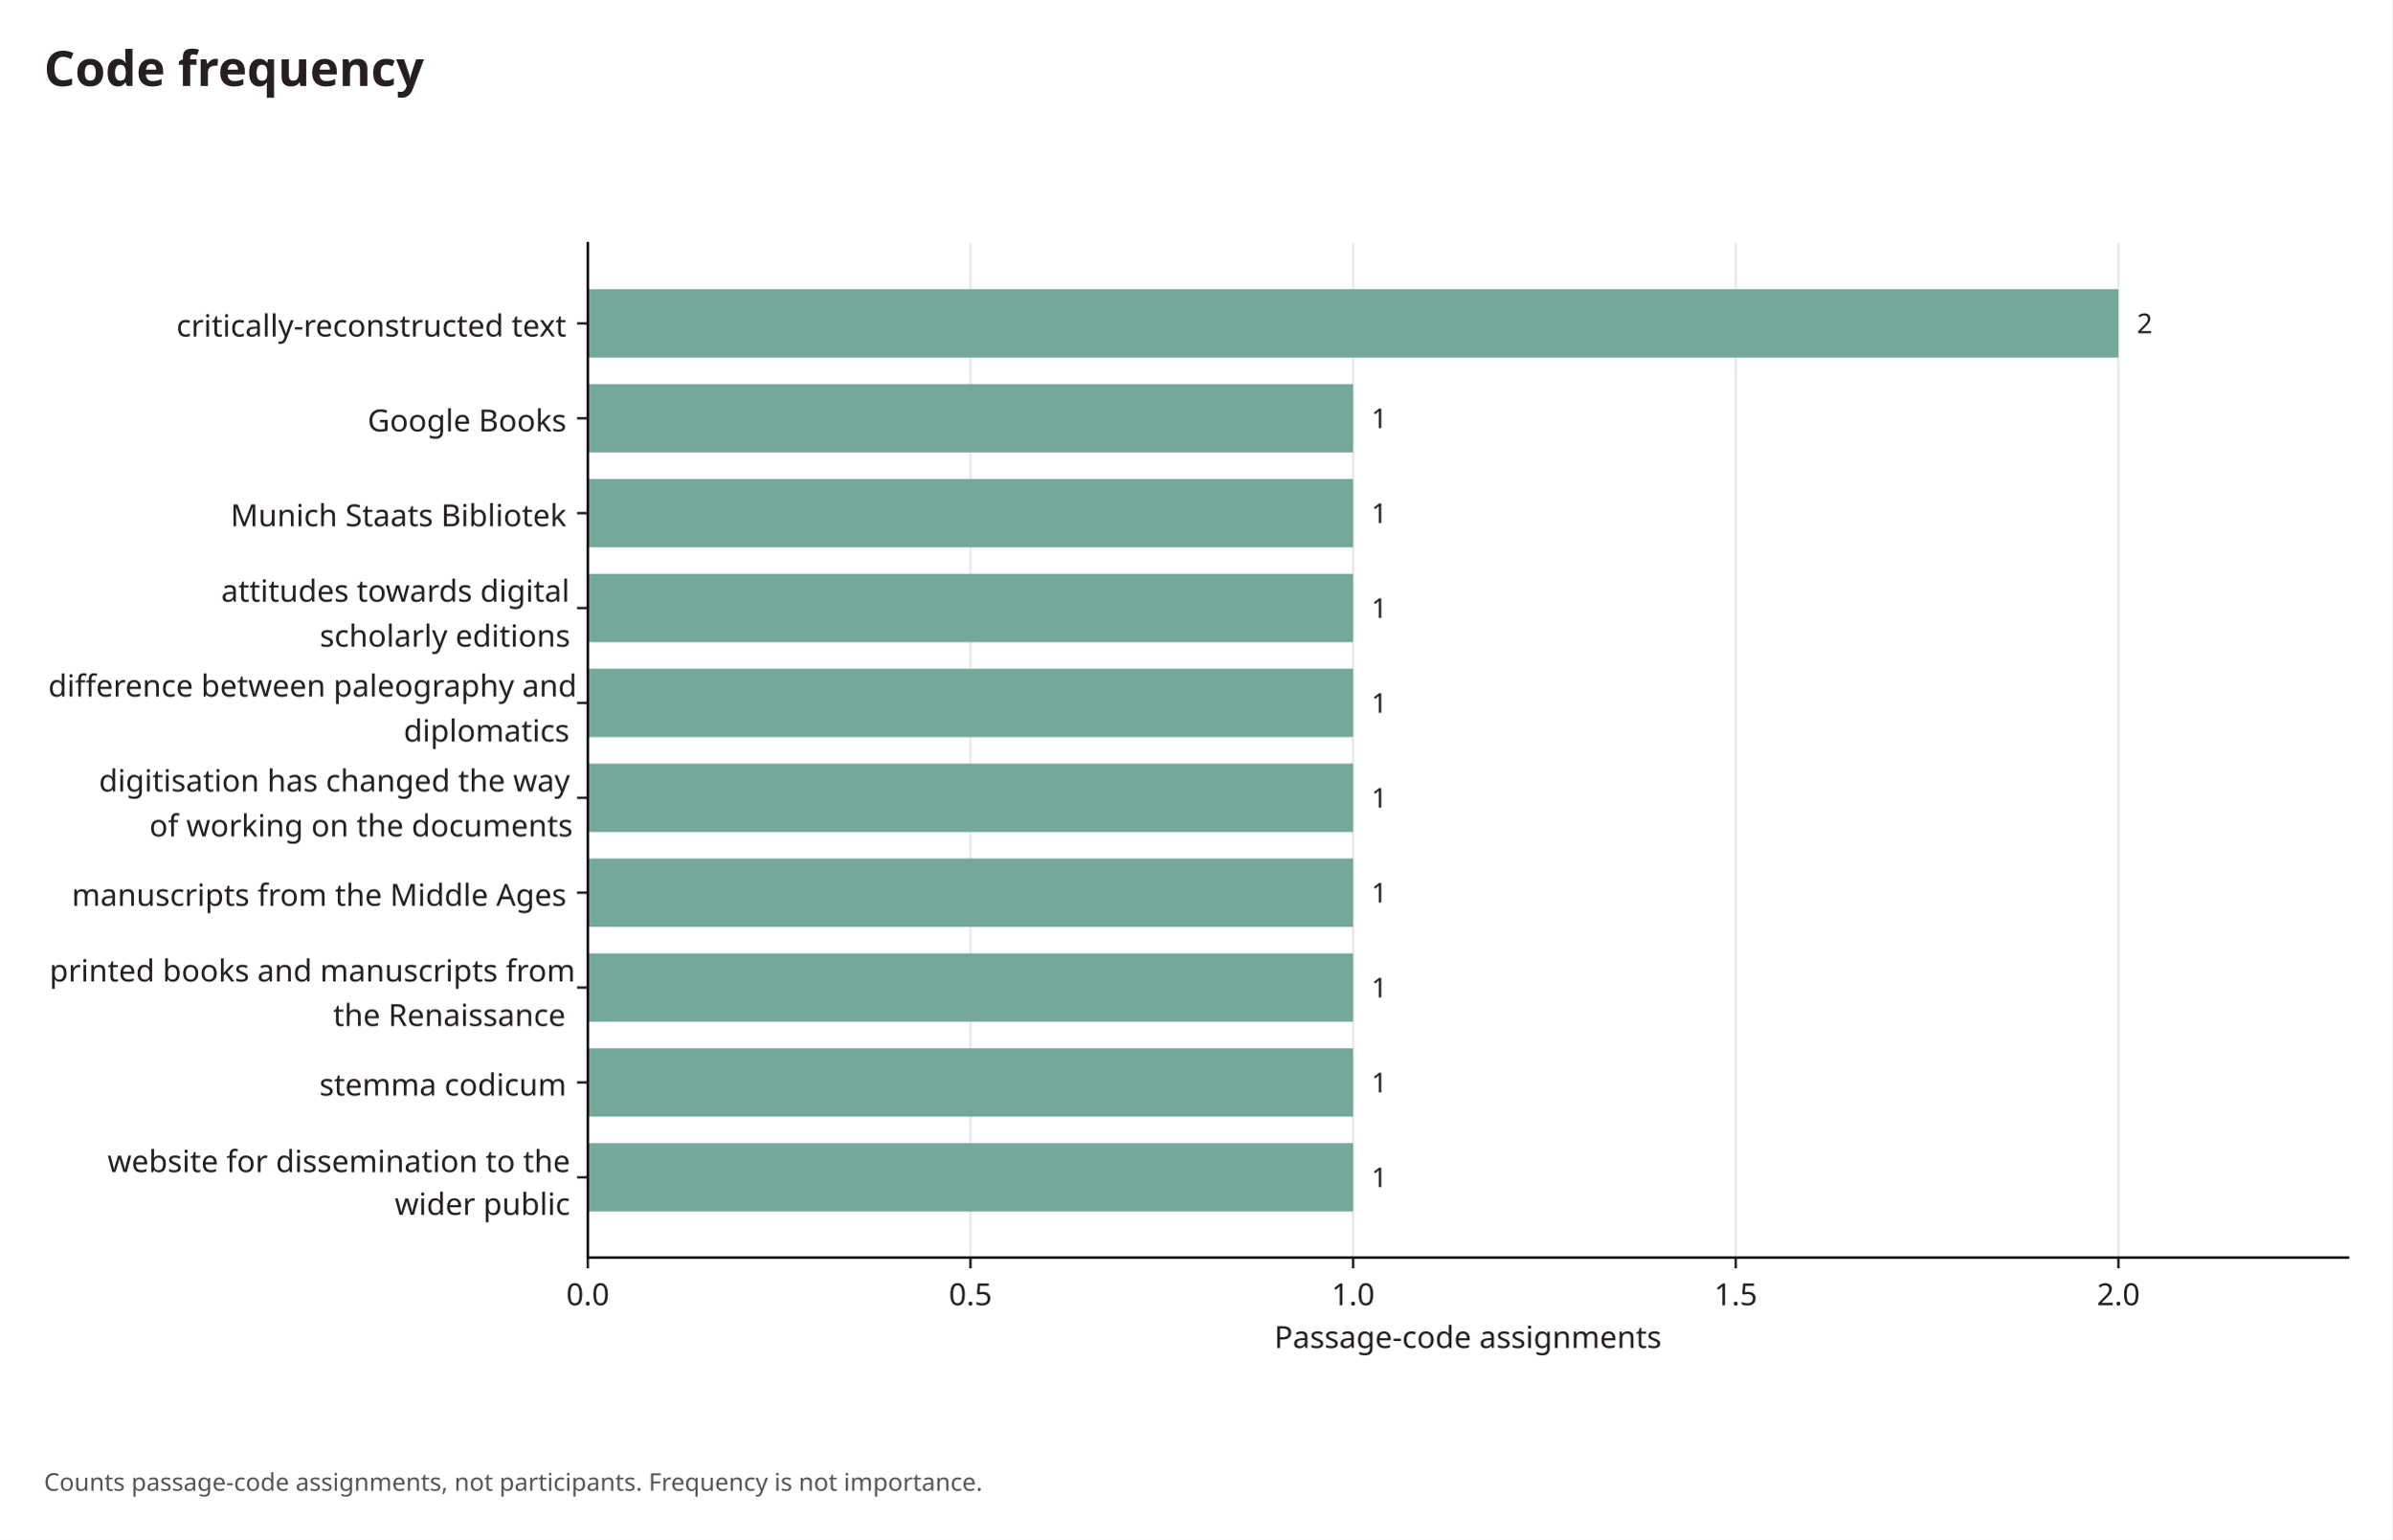
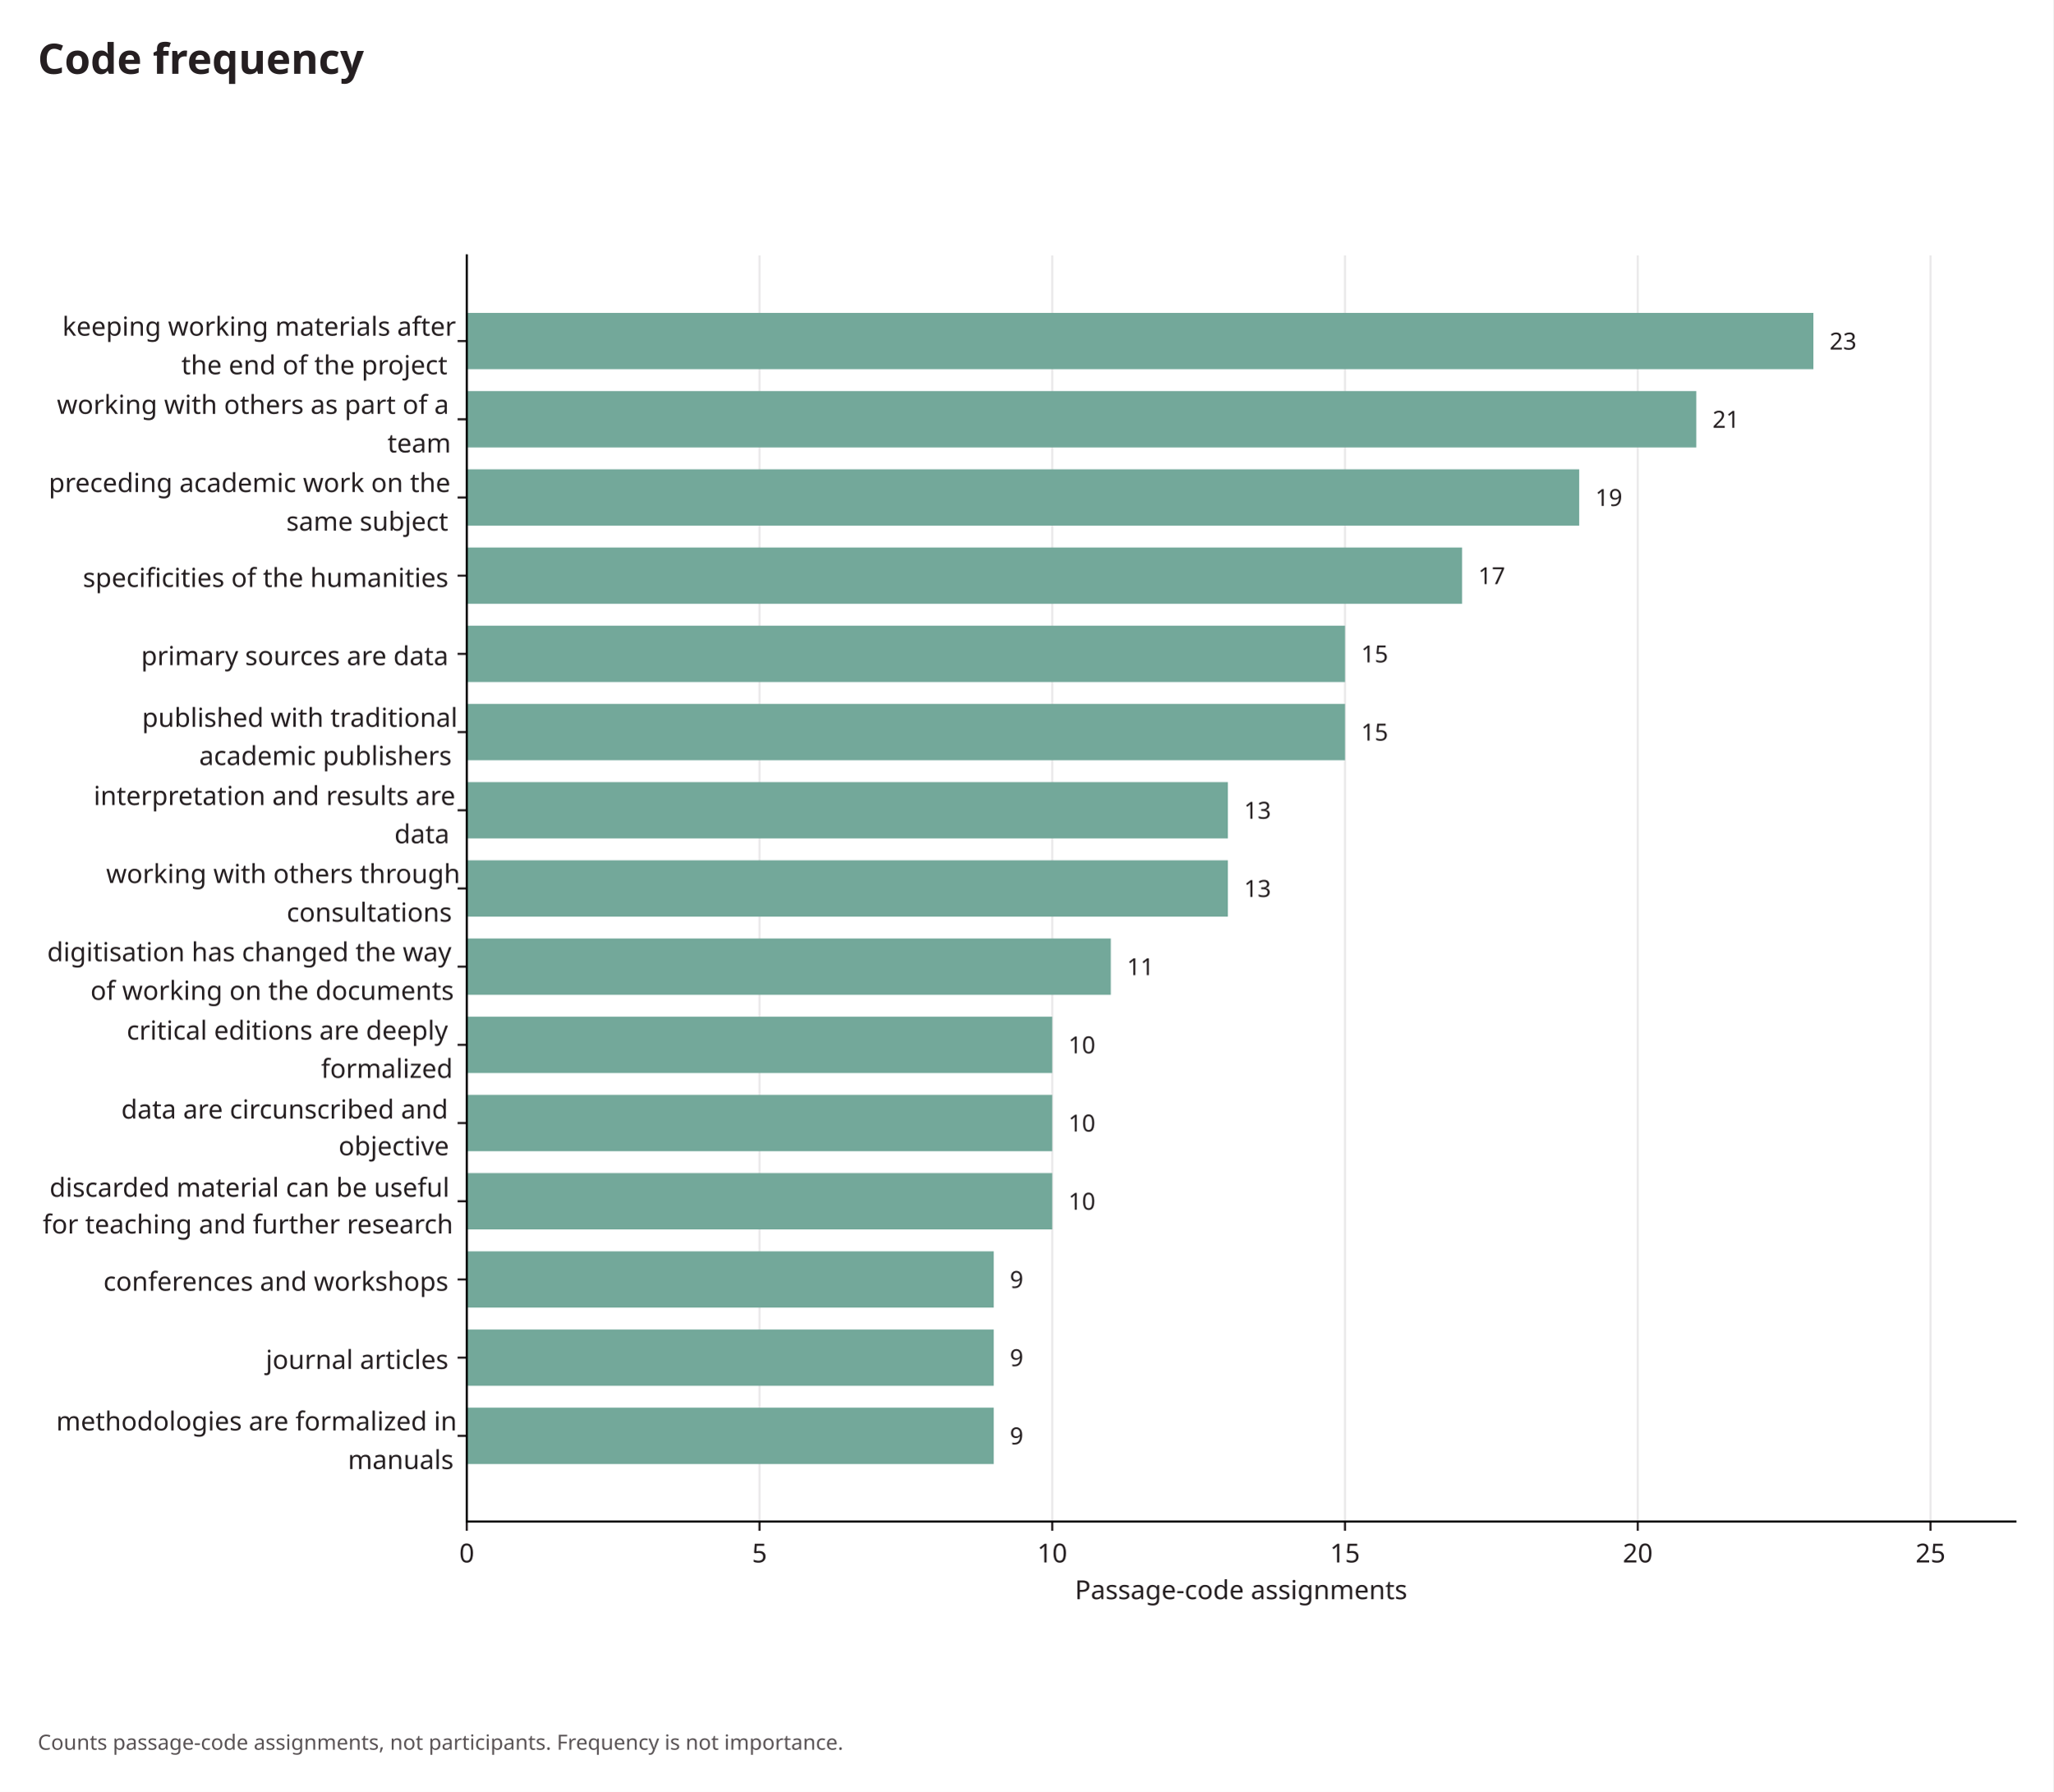
- <svg xmlns="http://www.w3.org/2000/svg" xmlns:xlink="http://www.w3.org/1999/xlink" width="783pt" height="504.238pt" viewBox="0 0 783 504.238" version="1.1">
+ <svg xmlns="http://www.w3.org/2000/svg" xmlns:xlink="http://www.w3.org/1999/xlink" width="783pt" height="683.388pt" viewBox="0 0 783 683.388" version="1.1">
  <defs>
    <style type="text/css">*{stroke-linejoin: round; stroke-linecap: butt}</style>
  </defs>
  <g id="figure_1">
    <g id="patch_1">
-       <path d="M 0 504.238  L 783 504.238  L 783 0  L 0 0  z " style="fill: #ffffff" />
+       <path d="M 0 683.388  L 783 683.388  L 783 0  L 0 0  z " style="fill: #ffffff" />
    </g>
    <g id="axes_1">
      <g id="patch_2">
-         <path d="M 192.4 411.794  L 768.6 411.794  L 768.6 79.596  L 192.4 79.596  z " style="fill: #ffffff" />
+         <path d="M 178 580.274  L 768.6 580.274  L 768.6 97.38  L 178 97.38  z " style="fill: #ffffff" />
      </g>
      <g id="matplotlib.axis_1">
        <g id="xtick_1">
          <g id="line2d_1">
-             <path d="M 192.4 411.794  L 192.4 79.596  " clip-path="url(#pdab60624d7)" style="fill: none; stroke: #eae9ea; stroke-width: 0.8; stroke-linecap: square" />
+             <path d="M 178 580.274  L 178 97.38  " clip-path="url(#p683e460eb7)" style="fill: none; stroke: #eae9ea; stroke-width: 0.8; stroke-linecap: square" />
          </g>
          <g id="line2d_2">
            <defs>
              <path id="m6c3acc10ae" d="M 0 0  L 0 3.5  " style="stroke: #251f21; stroke-width: 0.8" />
            </defs>
            <g>
-               <use xlink:href="#m6c3acc10ae" x="192.4" y="411.794" style="fill: #251f21; stroke: #251f21; stroke-width: 0.8" />
+               <use xlink:href="#m6c3acc10ae" x="178" y="580.274" style="fill: #251f21; stroke: #251f21; stroke-width: 0.8" />
            </g>
          </g>
          <g id="text_1">
-             <text style="font-size: 10px; font-family: 'PingFang SC'; text-anchor: middle; fill: #251f21" x="192.4" y="427.394" transform="rotate(-0 192.4 427.3938)">0.0</text>
+             <text style="font-size: 10px; font-family: 'PingFang SC'; text-anchor: middle; fill: #251f21" x="178" y="595.874" transform="rotate(-0 178 595.8737)">0</text>
          </g>
        </g>
        <g id="xtick_2">
          <g id="line2d_3">
-             <path d="M 317.661 411.794  L 317.661 79.596  " clip-path="url(#pdab60624d7)" style="fill: none; stroke: #eae9ea; stroke-width: 0.8; stroke-linecap: square" />
+             <path d="M 289.645 580.274  L 289.645 97.38  " clip-path="url(#p683e460eb7)" style="fill: none; stroke: #eae9ea; stroke-width: 0.8; stroke-linecap: square" />
          </g>
          <g id="line2d_4">
            <g>
-               <use xlink:href="#m6c3acc10ae" x="317.661" y="411.794" style="fill: #251f21; stroke: #251f21; stroke-width: 0.8" />
+               <use xlink:href="#m6c3acc10ae" x="289.645" y="580.274" style="fill: #251f21; stroke: #251f21; stroke-width: 0.8" />
            </g>
          </g>
          <g id="text_2">
-             <text style="font-size: 10px; font-family: 'PingFang SC'; text-anchor: middle; fill: #251f21" x="317.661" y="427.394" transform="rotate(-0 317.6609 427.3938)">0.5</text>
+             <text style="font-size: 10px; font-family: 'PingFang SC'; text-anchor: middle; fill: #251f21" x="289.645" y="595.874" transform="rotate(-0 289.6446 595.8737)">5</text>
          </g>
        </g>
        <g id="xtick_3">
          <g id="line2d_5">
-             <path d="M 442.922 411.794  L 442.922 79.596  " clip-path="url(#pdab60624d7)" style="fill: none; stroke: #eae9ea; stroke-width: 0.8; stroke-linecap: square" />
+             <path d="M 401.289 580.274  L 401.289 97.38  " clip-path="url(#p683e460eb7)" style="fill: none; stroke: #eae9ea; stroke-width: 0.8; stroke-linecap: square" />
          </g>
          <g id="line2d_6">
            <g>
-               <use xlink:href="#m6c3acc10ae" x="442.922" y="411.794" style="fill: #251f21; stroke: #251f21; stroke-width: 0.8" />
+               <use xlink:href="#m6c3acc10ae" x="401.289" y="580.274" style="fill: #251f21; stroke: #251f21; stroke-width: 0.8" />
            </g>
          </g>
          <g id="text_3">
-             <text style="font-size: 10px; font-family: 'PingFang SC'; text-anchor: middle; fill: #251f21" x="442.922" y="427.394" transform="rotate(-0 442.9217 427.3938)">1.0</text>
+             <text style="font-size: 10px; font-family: 'PingFang SC'; text-anchor: middle; fill: #251f21" x="401.289" y="595.874" transform="rotate(-0 401.2892 595.8737)">10</text>
          </g>
        </g>
        <g id="xtick_4">
          <g id="line2d_7">
-             <path d="M 568.183 411.794  L 568.183 79.596  " clip-path="url(#pdab60624d7)" style="fill: none; stroke: #eae9ea; stroke-width: 0.8; stroke-linecap: square" />
+             <path d="M 512.934 580.274  L 512.934 97.38  " clip-path="url(#p683e460eb7)" style="fill: none; stroke: #eae9ea; stroke-width: 0.8; stroke-linecap: square" />
          </g>
          <g id="line2d_8">
            <g>
-               <use xlink:href="#m6c3acc10ae" x="568.183" y="411.794" style="fill: #251f21; stroke: #251f21; stroke-width: 0.8" />
+               <use xlink:href="#m6c3acc10ae" x="512.934" y="580.274" style="fill: #251f21; stroke: #251f21; stroke-width: 0.8" />
            </g>
          </g>
          <g id="text_4">
-             <text style="font-size: 10px; font-family: 'PingFang SC'; text-anchor: middle; fill: #251f21" x="568.183" y="427.394" transform="rotate(-0 568.1826 427.3938)">1.5</text>
+             <text style="font-size: 10px; font-family: 'PingFang SC'; text-anchor: middle; fill: #251f21" x="512.934" y="595.874" transform="rotate(-0 512.9338 595.8737)">15</text>
          </g>
        </g>
        <g id="xtick_5">
          <g id="line2d_9">
-             <path d="M 693.443 411.794  L 693.443 79.596  " clip-path="url(#pdab60624d7)" style="fill: none; stroke: #eae9ea; stroke-width: 0.8; stroke-linecap: square" />
+             <path d="M 624.578 580.274  L 624.578 97.38  " clip-path="url(#p683e460eb7)" style="fill: none; stroke: #eae9ea; stroke-width: 0.8; stroke-linecap: square" />
          </g>
          <g id="line2d_10">
            <g>
-               <use xlink:href="#m6c3acc10ae" x="693.443" y="411.794" style="fill: #251f21; stroke: #251f21; stroke-width: 0.8" />
+               <use xlink:href="#m6c3acc10ae" x="624.578" y="580.274" style="fill: #251f21; stroke: #251f21; stroke-width: 0.8" />
            </g>
          </g>
          <g id="text_5">
-             <text style="font-size: 10px; font-family: 'PingFang SC'; text-anchor: middle; fill: #251f21" x="693.443" y="427.394" transform="rotate(-0 693.4435 427.3938)">2.0</text>
-           </g>
-         </g>
-         <g id="text_6">
-           <text style="font-size: 10px; font-family: 'PingFang SC'; text-anchor: middle; fill: #251f21" x="480.5" y="441.394" transform="rotate(-0 480.5 441.3938)">Passage-code assignments</text>
+             <text style="font-size: 10px; font-family: 'PingFang SC'; text-anchor: middle; fill: #251f21" x="624.578" y="595.874" transform="rotate(-0 624.5784 595.8737)">20</text>
+           </g>
+         </g>
+         <g id="xtick_6">
+           <g id="line2d_11">
+             <path d="M 736.223 580.274  L 736.223 97.38  " clip-path="url(#p683e460eb7)" style="fill: none; stroke: #eae9ea; stroke-width: 0.8; stroke-linecap: square" />
+           </g>
+           <g id="line2d_12">
+             <g>
+               <use xlink:href="#m6c3acc10ae" x="736.223" y="580.274" style="fill: #251f21; stroke: #251f21; stroke-width: 0.8" />
+             </g>
+           </g>
+           <g id="text_6">
+             <text style="font-size: 10px; font-family: 'PingFang SC'; text-anchor: middle; fill: #251f21" x="736.223" y="595.874" transform="rotate(-0 736.2231 595.8737)">25</text>
+           </g>
+         </g>
+         <g id="text_7">
+           <text style="font-size: 10px; font-family: 'PingFang SC'; text-anchor: middle; fill: #251f21" x="473.3" y="609.874" transform="rotate(-0 473.3 609.8737)">Passage-code assignments</text>
        </g>
      </g>
      <g id="matplotlib.axis_2">
        <g id="ytick_1">
-           <g id="line2d_11">
+           <g id="line2d_13">
            <defs>
              <path id="mcf27317821" d="M 0 0  L -3.5 0  " style="stroke: #251f21; stroke-width: 0.8" />
            </defs>
            <g>
-               <use xlink:href="#mcf27317821" x="192.4" y="385.509" style="fill: #251f21; stroke: #251f21; stroke-width: 0.8" />
-             </g>
-           </g>
-           <g id="text_7">
-             <text style="font-size: 10px; font-family: 'PingFang SC'; fill: #251f21" transform="translate(35.18594 383.8087)">website for dissemination to the</text>
-             <text style="font-size: 10px; font-family: 'PingFang SC'; fill: #251f21" transform="translate(129.2031 397.8087)">wider public</text>
+               <use xlink:href="#mcf27317821" x="178" y="547.588" style="fill: #251f21; stroke: #251f21; stroke-width: 0.8" />
+             </g>
+           </g>
+           <g id="text_8">
+             <text style="font-size: 10px; font-family: 'PingFang SC'; fill: #251f21" transform="translate(21.43594 545.5276)">methodologies are formalized in</text>
+             <text style="font-size: 10px; font-family: 'PingFang SC'; fill: #251f21" transform="translate(132.6781 560.2479)">manuals</text>
          </g>
        </g>
        <g id="ytick_2">
-           <g id="line2d_12">
-             <g>
-               <use xlink:href="#mcf27317821" x="192.4" y="354.439" style="fill: #251f21; stroke: #251f21; stroke-width: 0.8" />
-             </g>
-           </g>
-           <g id="text_8">
-             <text style="font-size: 10px; font-family: 'PingFang SC'; text-anchor: end; fill: #251f21" x="185.4" y="358.739" transform="rotate(-0 185.4 358.739)">stemma codicum</text>
+           <g id="line2d_14">
+             <g>
+               <use xlink:href="#mcf27317821" x="178" y="517.765" style="fill: #251f21; stroke: #251f21; stroke-width: 0.8" />
+             </g>
+           </g>
+           <g id="text_9">
+             <text style="font-size: 10px; font-family: 'PingFang SC'; text-anchor: end; fill: #251f21" x="171" y="522.065" transform="rotate(-0 171 522.0648)">journal articles</text>
          </g>
        </g>
        <g id="ytick_3">
-           <g id="line2d_13">
-             <g>
-               <use xlink:href="#mcf27317821" x="192.4" y="323.369" style="fill: #251f21; stroke: #251f21; stroke-width: 0.8" />
-             </g>
-           </g>
-           <g id="text_9">
-             <text style="font-size: 10px; font-family: 'PingFang SC'; fill: #251f21" transform="translate(16.19375 321.3794)">printed books and manuscripts from</text>
-             <text style="font-size: 10px; font-family: 'PingFang SC'; fill: #251f21" transform="translate(109.0594 335.9591)">the Renaissance</text>
+           <g id="line2d_15">
+             <g>
+               <use xlink:href="#mcf27317821" x="178" y="487.942" style="fill: #251f21; stroke: #251f21; stroke-width: 0.8" />
+             </g>
+           </g>
+           <g id="text_10">
+             <text style="font-size: 10px; font-family: 'PingFang SC'; text-anchor: end; fill: #251f21" x="171" y="492.242" transform="rotate(-0 171 492.2418)">conferences and workshops</text>
          </g>
        </g>
        <g id="ytick_4">
-           <g id="line2d_14">
-             <g>
-               <use xlink:href="#mcf27317821" x="192.4" y="292.299" style="fill: #251f21; stroke: #251f21; stroke-width: 0.8" />
-             </g>
-           </g>
-           <g id="text_10">
-             <text style="font-size: 10px; font-family: 'PingFang SC'; text-anchor: end; fill: #251f21" x="185.4" y="296.599" transform="rotate(-0 185.4 296.5995)">manuscripts from the Middle Ages</text>
+           <g id="line2d_16">
+             <g>
+               <use xlink:href="#mcf27317821" x="178" y="458.119" style="fill: #251f21; stroke: #251f21; stroke-width: 0.8" />
+             </g>
+           </g>
+           <g id="text_11">
+             <text style="font-size: 10px; font-family: 'PingFang SC'; fill: #251f21" transform="translate(18.90156 456.4188)">discarded material can be useful</text>
+             <text style="font-size: 10px; font-family: 'PingFang SC'; fill: #251f21" transform="translate(16.2625 470.4188)">for teaching and further research</text>
          </g>
        </g>
        <g id="ytick_5">
-           <g id="line2d_15">
-             <g>
-               <use xlink:href="#mcf27317821" x="192.4" y="261.23" style="fill: #251f21; stroke: #251f21; stroke-width: 0.8" />
-             </g>
-           </g>
-           <g id="text_11">
-             <text style="font-size: 10px; font-family: 'PingFang SC'; fill: #251f21" transform="translate(32.39531 259.1696)">digitisation has changed the way</text>
-             <text style="font-size: 10px; font-family: 'PingFang SC'; fill: #251f21" transform="translate(48.89375 273.8899)">of working on the documents</text>
+           <g id="line2d_17">
+             <g>
+               <use xlink:href="#mcf27317821" x="178" y="428.296" style="fill: #251f21; stroke: #251f21; stroke-width: 0.8" />
+             </g>
+           </g>
+           <g id="text_12">
+             <text style="font-size: 10px; font-family: 'PingFang SC'; fill: #251f21" transform="translate(46.25 426.5958)">data are circunscribed and</text>
+             <text style="font-size: 10px; font-family: 'PingFang SC'; fill: #251f21" transform="translate(129.1109 440.5958)">objective</text>
          </g>
        </g>
        <g id="ytick_6">
-           <g id="line2d_16">
-             <g>
-               <use xlink:href="#mcf27317821" x="192.4" y="230.16" style="fill: #251f21; stroke: #251f21; stroke-width: 0.8" />
-             </g>
-           </g>
-           <g id="text_12">
-             <text style="font-size: 10px; font-family: 'PingFang SC'; fill: #251f21" transform="translate(15.79375 228.0998)">difference between paleography and</text>
-             <text style="font-size: 10px; font-family: 'PingFang SC'; fill: #251f21" transform="translate(132.1422 242.8202)">diplomatics</text>
+           <g id="line2d_18">
+             <g>
+               <use xlink:href="#mcf27317821" x="178" y="398.473" style="fill: #251f21; stroke: #251f21; stroke-width: 0.8" />
+             </g>
+           </g>
+           <g id="text_13">
+             <text style="font-size: 10px; font-family: 'PingFang SC'; fill: #251f21" transform="translate(48.31406 396.483)">critical editions are deeply</text>
+             <text style="font-size: 10px; font-family: 'PingFang SC'; fill: #251f21" transform="translate(122.4313 411.0627)">formalized</text>
          </g>
        </g>
        <g id="ytick_7">
-           <g id="line2d_17">
-             <g>
-               <use xlink:href="#mcf27317821" x="192.4" y="199.09" style="fill: #251f21; stroke: #251f21; stroke-width: 0.8" />
-             </g>
-           </g>
-           <g id="text_13">
-             <text style="font-size: 10px; font-family: 'PingFang SC'; fill: #251f21" transform="translate(72.39375 197.0301)">attitudes towards digital</text>
-             <text style="font-size: 10px; font-family: 'PingFang SC'; fill: #251f21" transform="translate(104.6531 211.7504)">scholarly editions</text>
+           <g id="line2d_19">
+             <g>
+               <use xlink:href="#mcf27317821" x="178" y="368.65" style="fill: #251f21; stroke: #251f21; stroke-width: 0.8" />
+             </g>
+           </g>
+           <g id="text_14">
+             <text style="font-size: 10px; font-family: 'PingFang SC'; fill: #251f21" transform="translate(17.99531 366.5897)">digitisation has changed the way</text>
+             <text style="font-size: 10px; font-family: 'PingFang SC'; fill: #251f21" transform="translate(34.49375 381.31)">of working on the documents</text>
          </g>
        </g>
        <g id="ytick_8">
-           <g id="line2d_18">
-             <g>
-               <use xlink:href="#mcf27317821" x="192.4" y="168.021" style="fill: #251f21; stroke: #251f21; stroke-width: 0.8" />
-             </g>
-           </g>
-           <g id="text_14">
-             <text style="font-size: 10px; font-family: 'PingFang SC'; text-anchor: end; fill: #251f21" x="185.4" y="172.321" transform="rotate(-0 185.4 172.3205)">Munich Staats Bibliotek</text>
+           <g id="line2d_20">
+             <g>
+               <use xlink:href="#mcf27317821" x="178" y="338.827" style="fill: #251f21; stroke: #251f21; stroke-width: 0.8" />
+             </g>
+           </g>
+           <g id="text_15">
+             <text style="font-size: 10px; font-family: 'PingFang SC'; fill: #251f21" transform="translate(40.47656 336.7667)">working with others through</text>
+             <text style="font-size: 10px; font-family: 'PingFang SC'; fill: #251f21" transform="translate(109.3297 351.487)">consultations</text>
          </g>
        </g>
        <g id="ytick_9">
-           <g id="line2d_19">
-             <g>
-               <use xlink:href="#mcf27317821" x="192.4" y="136.951" style="fill: #251f21; stroke: #251f21; stroke-width: 0.8" />
-             </g>
-           </g>
-           <g id="text_15">
-             <text style="font-size: 10px; font-family: 'PingFang SC'; text-anchor: end; fill: #251f21" x="185.4" y="141.251" transform="rotate(-0 185.4 141.2508)">Google Books</text>
+           <g id="line2d_21">
+             <g>
+               <use xlink:href="#mcf27317821" x="178" y="309.004" style="fill: #251f21; stroke: #251f21; stroke-width: 0.8" />
+             </g>
+           </g>
+           <g id="text_16">
+             <text style="font-size: 10px; font-family: 'PingFang SC'; fill: #251f21" transform="translate(35.72031 307.014)">interpretation and results are</text>
+             <text style="font-size: 10px; font-family: 'PingFang SC'; fill: #251f21" transform="translate(150.4094 321.5937)">data</text>
          </g>
        </g>
        <g id="ytick_10">
-           <g id="line2d_20">
-             <g>
-               <use xlink:href="#mcf27317821" x="192.4" y="105.881" style="fill: #251f21; stroke: #251f21; stroke-width: 0.8" />
-             </g>
-           </g>
-           <g id="text_16">
-             <text style="font-size: 10px; font-family: 'PingFang SC'; text-anchor: end; fill: #251f21" x="185.4" y="110.181" transform="rotate(-0 185.4 110.181)">critically-reconstructed text</text>
+           <g id="line2d_22">
+             <g>
+               <use xlink:href="#mcf27317821" x="178" y="279.181" style="fill: #251f21; stroke: #251f21; stroke-width: 0.8" />
+             </g>
+           </g>
+           <g id="text_17">
+             <text style="font-size: 10px; font-family: 'PingFang SC'; fill: #251f21" transform="translate(54.16562 277.1911)">published with traditional</text>
+             <text style="font-size: 10px; font-family: 'PingFang SC'; fill: #251f21" transform="translate(75.94219 291.7708)">academic publishers</text>
+           </g>
+         </g>
+         <g id="ytick_11">
+           <g id="line2d_23">
+             <g>
+               <use xlink:href="#mcf27317821" x="178" y="249.358" style="fill: #251f21; stroke: #251f21; stroke-width: 0.8" />
+             </g>
+           </g>
+           <g id="text_18">
+             <text style="font-size: 10px; font-family: 'PingFang SC'; text-anchor: end; fill: #251f21" x="171" y="253.658" transform="rotate(-0 171 253.6579)">primary sources are data</text>
+           </g>
+         </g>
+         <g id="ytick_12">
+           <g id="line2d_24">
+             <g>
+               <use xlink:href="#mcf27317821" x="178" y="219.535" style="fill: #251f21; stroke: #251f21; stroke-width: 0.8" />
+             </g>
+           </g>
+           <g id="text_19">
+             <text style="font-size: 10px; font-family: 'PingFang SC'; text-anchor: end; fill: #251f21" x="171" y="223.835" transform="rotate(-0 171 223.8349)">specificities of the humanities</text>
+           </g>
+         </g>
+         <g id="ytick_13">
+           <g id="line2d_25">
+             <g>
+               <use xlink:href="#mcf27317821" x="178" y="189.712" style="fill: #251f21; stroke: #251f21; stroke-width: 0.8" />
+             </g>
+           </g>
+           <g id="text_20">
+             <text style="font-size: 10px; font-family: 'PingFang SC'; fill: #251f21" transform="translate(18.58281 187.6518)">preceding academic work on the</text>
+             <text style="font-size: 10px; font-family: 'PingFang SC'; fill: #251f21" transform="translate(109.1797 202.3721)">same subject</text>
+           </g>
+         </g>
+         <g id="ytick_14">
+           <g id="line2d_26">
+             <g>
+               <use xlink:href="#mcf27317821" x="178" y="159.889" style="fill: #251f21; stroke: #251f21; stroke-width: 0.8" />
+             </g>
+           </g>
+           <g id="text_21">
+             <text style="font-size: 10px; font-family: 'PingFang SC'; fill: #251f21" transform="translate(21.70469 157.8288)">working with others as part of a</text>
+             <text style="font-size: 10px; font-family: 'PingFang SC'; fill: #251f21" transform="translate(147.7594 172.5491)">team</text>
+           </g>
+         </g>
+         <g id="ytick_15">
+           <g id="line2d_27">
+             <g>
+               <use xlink:href="#mcf27317821" x="178" y="130.066" style="fill: #251f21; stroke: #251f21; stroke-width: 0.8" />
+             </g>
+           </g>
+           <g id="text_22">
+             <text style="font-size: 10px; font-family: 'PingFang SC'; fill: #251f21" transform="translate(23.78125 128.0058)">keeping working materials after</text>
+             <text style="font-size: 10px; font-family: 'PingFang SC'; fill: #251f21" transform="translate(69.16406 142.7261)">the end of the project</text>
          </g>
        </g>
      </g>
      <g id="patch_3">
-         <path d="M 192.4 396.694  L 442.922 396.694  L 442.922 374.324  L 192.4 374.324  z " clip-path="url(#pdab60624d7)" style="fill: #73a89a" />
+         <path d="M 178 558.324  L 378.96 558.324  L 378.96 536.851  L 178 536.851  z " clip-path="url(#p683e460eb7)" style="fill: #73a89a" />
      </g>
      <g id="patch_4">
-         <path d="M 192.4 365.624  L 442.922 365.624  L 442.922 343.254  L 192.4 343.254  z " clip-path="url(#pdab60624d7)" style="fill: #73a89a" />
+         <path d="M 178 528.501  L 378.96 528.501  L 378.96 507.029  L 178 507.029  z " clip-path="url(#p683e460eb7)" style="fill: #73a89a" />
      </g>
      <g id="patch_5">
-         <path d="M 192.4 334.554  L 442.922 334.554  L 442.922 312.184  L 192.4 312.184  z " clip-path="url(#pdab60624d7)" style="fill: #73a89a" />
+         <path d="M 178 498.678  L 378.96 498.678  L 378.96 477.206  L 178 477.206  z " clip-path="url(#p683e460eb7)" style="fill: #73a89a" />
      </g>
      <g id="patch_6">
-         <path d="M 192.4 303.485  L 442.922 303.485  L 442.922 281.114  L 192.4 281.114  z " clip-path="url(#pdab60624d7)" style="fill: #73a89a" />
+         <path d="M 178 468.855  L 401.289 468.855  L 401.289 447.383  L 178 447.383  z " clip-path="url(#p683e460eb7)" style="fill: #73a89a" />
      </g>
      <g id="patch_7">
-         <path d="M 192.4 272.415  L 442.922 272.415  L 442.922 250.045  L 192.4 250.045  z " clip-path="url(#pdab60624d7)" style="fill: #73a89a" />
+         <path d="M 178 439.032  L 401.289 439.032  L 401.289 417.56  L 178 417.56  z " clip-path="url(#p683e460eb7)" style="fill: #73a89a" />
      </g>
      <g id="patch_8">
-         <path d="M 192.4 241.345  L 442.922 241.345  L 442.922 218.975  L 192.4 218.975  z " clip-path="url(#pdab60624d7)" style="fill: #73a89a" />
+         <path d="M 178 409.209  L 401.289 409.209  L 401.289 387.737  L 178 387.737  z " clip-path="url(#p683e460eb7)" style="fill: #73a89a" />
      </g>
      <g id="patch_9">
-         <path d="M 192.4 210.275  L 442.922 210.275  L 442.922 187.905  L 192.4 187.905  z " clip-path="url(#pdab60624d7)" style="fill: #73a89a" />
+         <path d="M 178 379.386  L 423.618 379.386  L 423.618 357.914  L 178 357.914  z " clip-path="url(#p683e460eb7)" style="fill: #73a89a" />
      </g>
      <g id="patch_10">
-         <path d="M 192.4 179.206  L 442.922 179.206  L 442.922 156.835  L 192.4 156.835  z " clip-path="url(#pdab60624d7)" style="fill: #73a89a" />
+         <path d="M 178 349.563  L 468.276 349.563  L 468.276 328.091  L 178 328.091  z " clip-path="url(#p683e460eb7)" style="fill: #73a89a" />
      </g>
      <g id="patch_11">
-         <path d="M 192.4 148.136  L 442.922 148.136  L 442.922 125.766  L 192.4 125.766  z " clip-path="url(#pdab60624d7)" style="fill: #73a89a" />
+         <path d="M 178 319.74  L 468.276 319.74  L 468.276 298.268  L 178 298.268  z " clip-path="url(#p683e460eb7)" style="fill: #73a89a" />
      </g>
      <g id="patch_12">
-         <path d="M 192.4 117.066  L 693.443 117.066  L 693.443 94.696  L 192.4 94.696  z " clip-path="url(#pdab60624d7)" style="fill: #73a89a" />
+         <path d="M 178 289.917  L 512.934 289.917  L 512.934 268.445  L 178 268.445  z " clip-path="url(#p683e460eb7)" style="fill: #73a89a" />
      </g>
      <g id="patch_13">
-         <path d="M 192.4 411.794  L 192.4 79.596  " style="fill: none; stroke: #000000; stroke-width: 0.8; stroke-linejoin: miter; stroke-linecap: square" />
+         <path d="M 178 260.094  L 512.934 260.094  L 512.934 238.622  L 178 238.622  z " clip-path="url(#p683e460eb7)" style="fill: #73a89a" />
      </g>
      <g id="patch_14">
-         <path d="M 192.4 411.794  L 768.6 411.794  " style="fill: none; stroke: #000000; stroke-width: 0.8; stroke-linejoin: miter; stroke-linecap: square" />
-       </g>
-       <g id="text_17">
-         <text style="font-size: 9px; font-family: 'PingFang SC'; text-anchor: start; fill: #251f21" x="448.934" y="388.749" transform="rotate(-0 448.9343 388.7487)">1</text>
-       </g>
-       <g id="text_18">
-         <text style="font-size: 9px; font-family: 'PingFang SC'; text-anchor: start; fill: #251f21" x="448.934" y="357.679" transform="rotate(-0 448.9343 357.679)">1</text>
-       </g>
-       <g id="text_19">
-         <text style="font-size: 9px; font-family: 'PingFang SC'; text-anchor: start; fill: #251f21" x="448.934" y="326.609" transform="rotate(-0 448.9343 326.6092)">1</text>
-       </g>
-       <g id="text_20">
-         <text style="font-size: 9px; font-family: 'PingFang SC'; text-anchor: start; fill: #251f21" x="448.934" y="295.539" transform="rotate(-0 448.9343 295.5395)">1</text>
-       </g>
-       <g id="text_21">
-         <text style="font-size: 9px; font-family: 'PingFang SC'; text-anchor: start; fill: #251f21" x="448.934" y="264.47" transform="rotate(-0 448.9343 264.4697)">1</text>
-       </g>
-       <g id="text_22">
-         <text style="font-size: 9px; font-family: 'PingFang SC'; text-anchor: start; fill: #251f21" x="448.934" y="233.4" transform="rotate(-0 448.9343 233.4)">1</text>
+         <path d="M 178 230.271  L 557.592 230.271  L 557.592 208.799  L 178 208.799  z " clip-path="url(#p683e460eb7)" style="fill: #73a89a" />
+       </g>
+       <g id="patch_15">
+         <path d="M 178 200.448  L 602.25 200.448  L 602.25 178.976  L 178 178.976  z " clip-path="url(#p683e460eb7)" style="fill: #73a89a" />
+       </g>
+       <g id="patch_16">
+         <path d="M 178 170.625  L 646.907 170.625  L 646.907 149.153  L 178 149.153  z " clip-path="url(#p683e460eb7)" style="fill: #73a89a" />
+       </g>
+       <g id="patch_17">
+         <path d="M 178 140.802  L 691.565 140.802  L 691.565 119.33  L 178 119.33  z " clip-path="url(#p683e460eb7)" style="fill: #73a89a" />
+       </g>
+       <g id="patch_18">
+         <path d="M 178 580.274  L 178 97.38  " style="fill: none; stroke: #000000; stroke-width: 0.8; stroke-linejoin: miter; stroke-linecap: square" />
+       </g>
+       <g id="patch_19">
+         <path d="M 178 580.274  L 768.6 580.274  " style="fill: none; stroke: #000000; stroke-width: 0.8; stroke-linejoin: miter; stroke-linecap: square" />
      </g>
      <g id="text_23">
-         <text style="font-size: 9px; font-family: 'PingFang SC'; text-anchor: start; fill: #251f21" x="448.934" y="202.33" transform="rotate(-0 448.9343 202.3303)">1</text>
+         <text style="font-size: 9px; font-family: 'PingFang SC'; text-anchor: start; fill: #251f21" x="385.123" y="550.828" transform="rotate(-0 385.1231 550.8278)">9</text>
      </g>
      <g id="text_24">
-         <text style="font-size: 9px; font-family: 'PingFang SC'; text-anchor: start; fill: #251f21" x="448.934" y="171.261" transform="rotate(-0 448.9343 171.2605)">1</text>
+         <text style="font-size: 9px; font-family: 'PingFang SC'; text-anchor: start; fill: #251f21" x="385.123" y="521.005" transform="rotate(-0 385.1231 521.0048)">9</text>
      </g>
      <g id="text_25">
-         <text style="font-size: 9px; font-family: 'PingFang SC'; text-anchor: start; fill: #251f21" x="448.934" y="140.191" transform="rotate(-0 448.9343 140.1908)">1</text>
+         <text style="font-size: 9px; font-family: 'PingFang SC'; text-anchor: start; fill: #251f21" x="385.123" y="491.182" transform="rotate(-0 385.1231 491.1818)">9</text>
      </g>
      <g id="text_26">
-         <text style="font-size: 9px; font-family: 'PingFang SC'; text-anchor: start; fill: #251f21" x="699.456" y="109.121" transform="rotate(-0 699.456 109.121)">2</text>
+         <text style="font-size: 9px; font-family: 'PingFang SC'; text-anchor: start; fill: #251f21" x="407.452" y="461.359" transform="rotate(-0 407.452 461.3588)">10</text>
+       </g>
+       <g id="text_27">
+         <text style="font-size: 9px; font-family: 'PingFang SC'; text-anchor: start; fill: #251f21" x="407.452" y="431.536" transform="rotate(-0 407.452 431.5358)">10</text>
+       </g>
+       <g id="text_28">
+         <text style="font-size: 9px; font-family: 'PingFang SC'; text-anchor: start; fill: #251f21" x="407.452" y="401.713" transform="rotate(-0 407.452 401.7128)">10</text>
+       </g>
+       <g id="text_29">
+         <text style="font-size: 9px; font-family: 'PingFang SC'; text-anchor: start; fill: #251f21" x="429.781" y="371.89" transform="rotate(-0 429.7809 371.8899)">11</text>
+       </g>
+       <g id="text_30">
+         <text style="font-size: 9px; font-family: 'PingFang SC'; text-anchor: start; fill: #251f21" x="474.439" y="342.067" transform="rotate(-0 474.4388 342.0669)">13</text>
+       </g>
+       <g id="text_31">
+         <text style="font-size: 9px; font-family: 'PingFang SC'; text-anchor: start; fill: #251f21" x="474.439" y="312.244" transform="rotate(-0 474.4388 312.2439)">13</text>
+       </g>
+       <g id="text_32">
+         <text style="font-size: 9px; font-family: 'PingFang SC'; text-anchor: start; fill: #251f21" x="519.097" y="282.421" transform="rotate(-0 519.0966 282.4209)">15</text>
+       </g>
+       <g id="text_33">
+         <text style="font-size: 9px; font-family: 'PingFang SC'; text-anchor: start; fill: #251f21" x="519.097" y="252.598" transform="rotate(-0 519.0966 252.5979)">15</text>
+       </g>
+       <g id="text_34">
+         <text style="font-size: 9px; font-family: 'PingFang SC'; text-anchor: start; fill: #251f21" x="563.754" y="222.775" transform="rotate(-0 563.7545 222.7749)">17</text>
+       </g>
+       <g id="text_35">
+         <text style="font-size: 9px; font-family: 'PingFang SC'; text-anchor: start; fill: #251f21" x="608.412" y="192.952" transform="rotate(-0 608.4123 192.952)">19</text>
+       </g>
+       <g id="text_36">
+         <text style="font-size: 9px; font-family: 'PingFang SC'; text-anchor: start; fill: #251f21" x="653.07" y="163.129" transform="rotate(-0 653.0702 163.129)">21</text>
+       </g>
+       <g id="text_37">
+         <text style="font-size: 9px; font-family: 'PingFang SC'; text-anchor: start; fill: #251f21" x="697.728" y="133.306" transform="rotate(-0 697.728 133.306)">23</text>
      </g>
    </g>
-     <g id="text_27">
+     <g id="text_38">
      <text style="font-weight: 700; font-size: 16px; font-family: 'PingFang SC'; text-anchor: start; fill: #251f21" x="14.4" y="28.16" transform="rotate(-0 14.4 28.16)">Code frequency</text>
    </g>
-     <g id="text_28">
-       <text style="font-size: 8px; font-family: 'PingFang SC'; text-anchor: start; fill: #585254" x="14.4" y="488.141" transform="rotate(-0 14.4 488.1413)">Counts passage-code assignments, not participants. Frequency is not importance.</text>
+     <g id="text_39">
+       <text style="font-size: 8px; font-family: 'PingFang SC'; text-anchor: start; fill: #585254" x="14.4" y="667.292" transform="rotate(-0 14.4 667.2917)">Counts passage-code assignments, not participants. Frequency is not importance.</text>
    </g>
  </g>
  <defs>
-     <clipPath id="pdab60624d7">
-       <rect x="192.4" y="79.596" width="576.2" height="332.198" />
+     <clipPath id="p683e460eb7">
+       <rect x="178" y="97.38" width="590.6" height="482.894" />
    </clipPath>
  </defs>
</svg>
